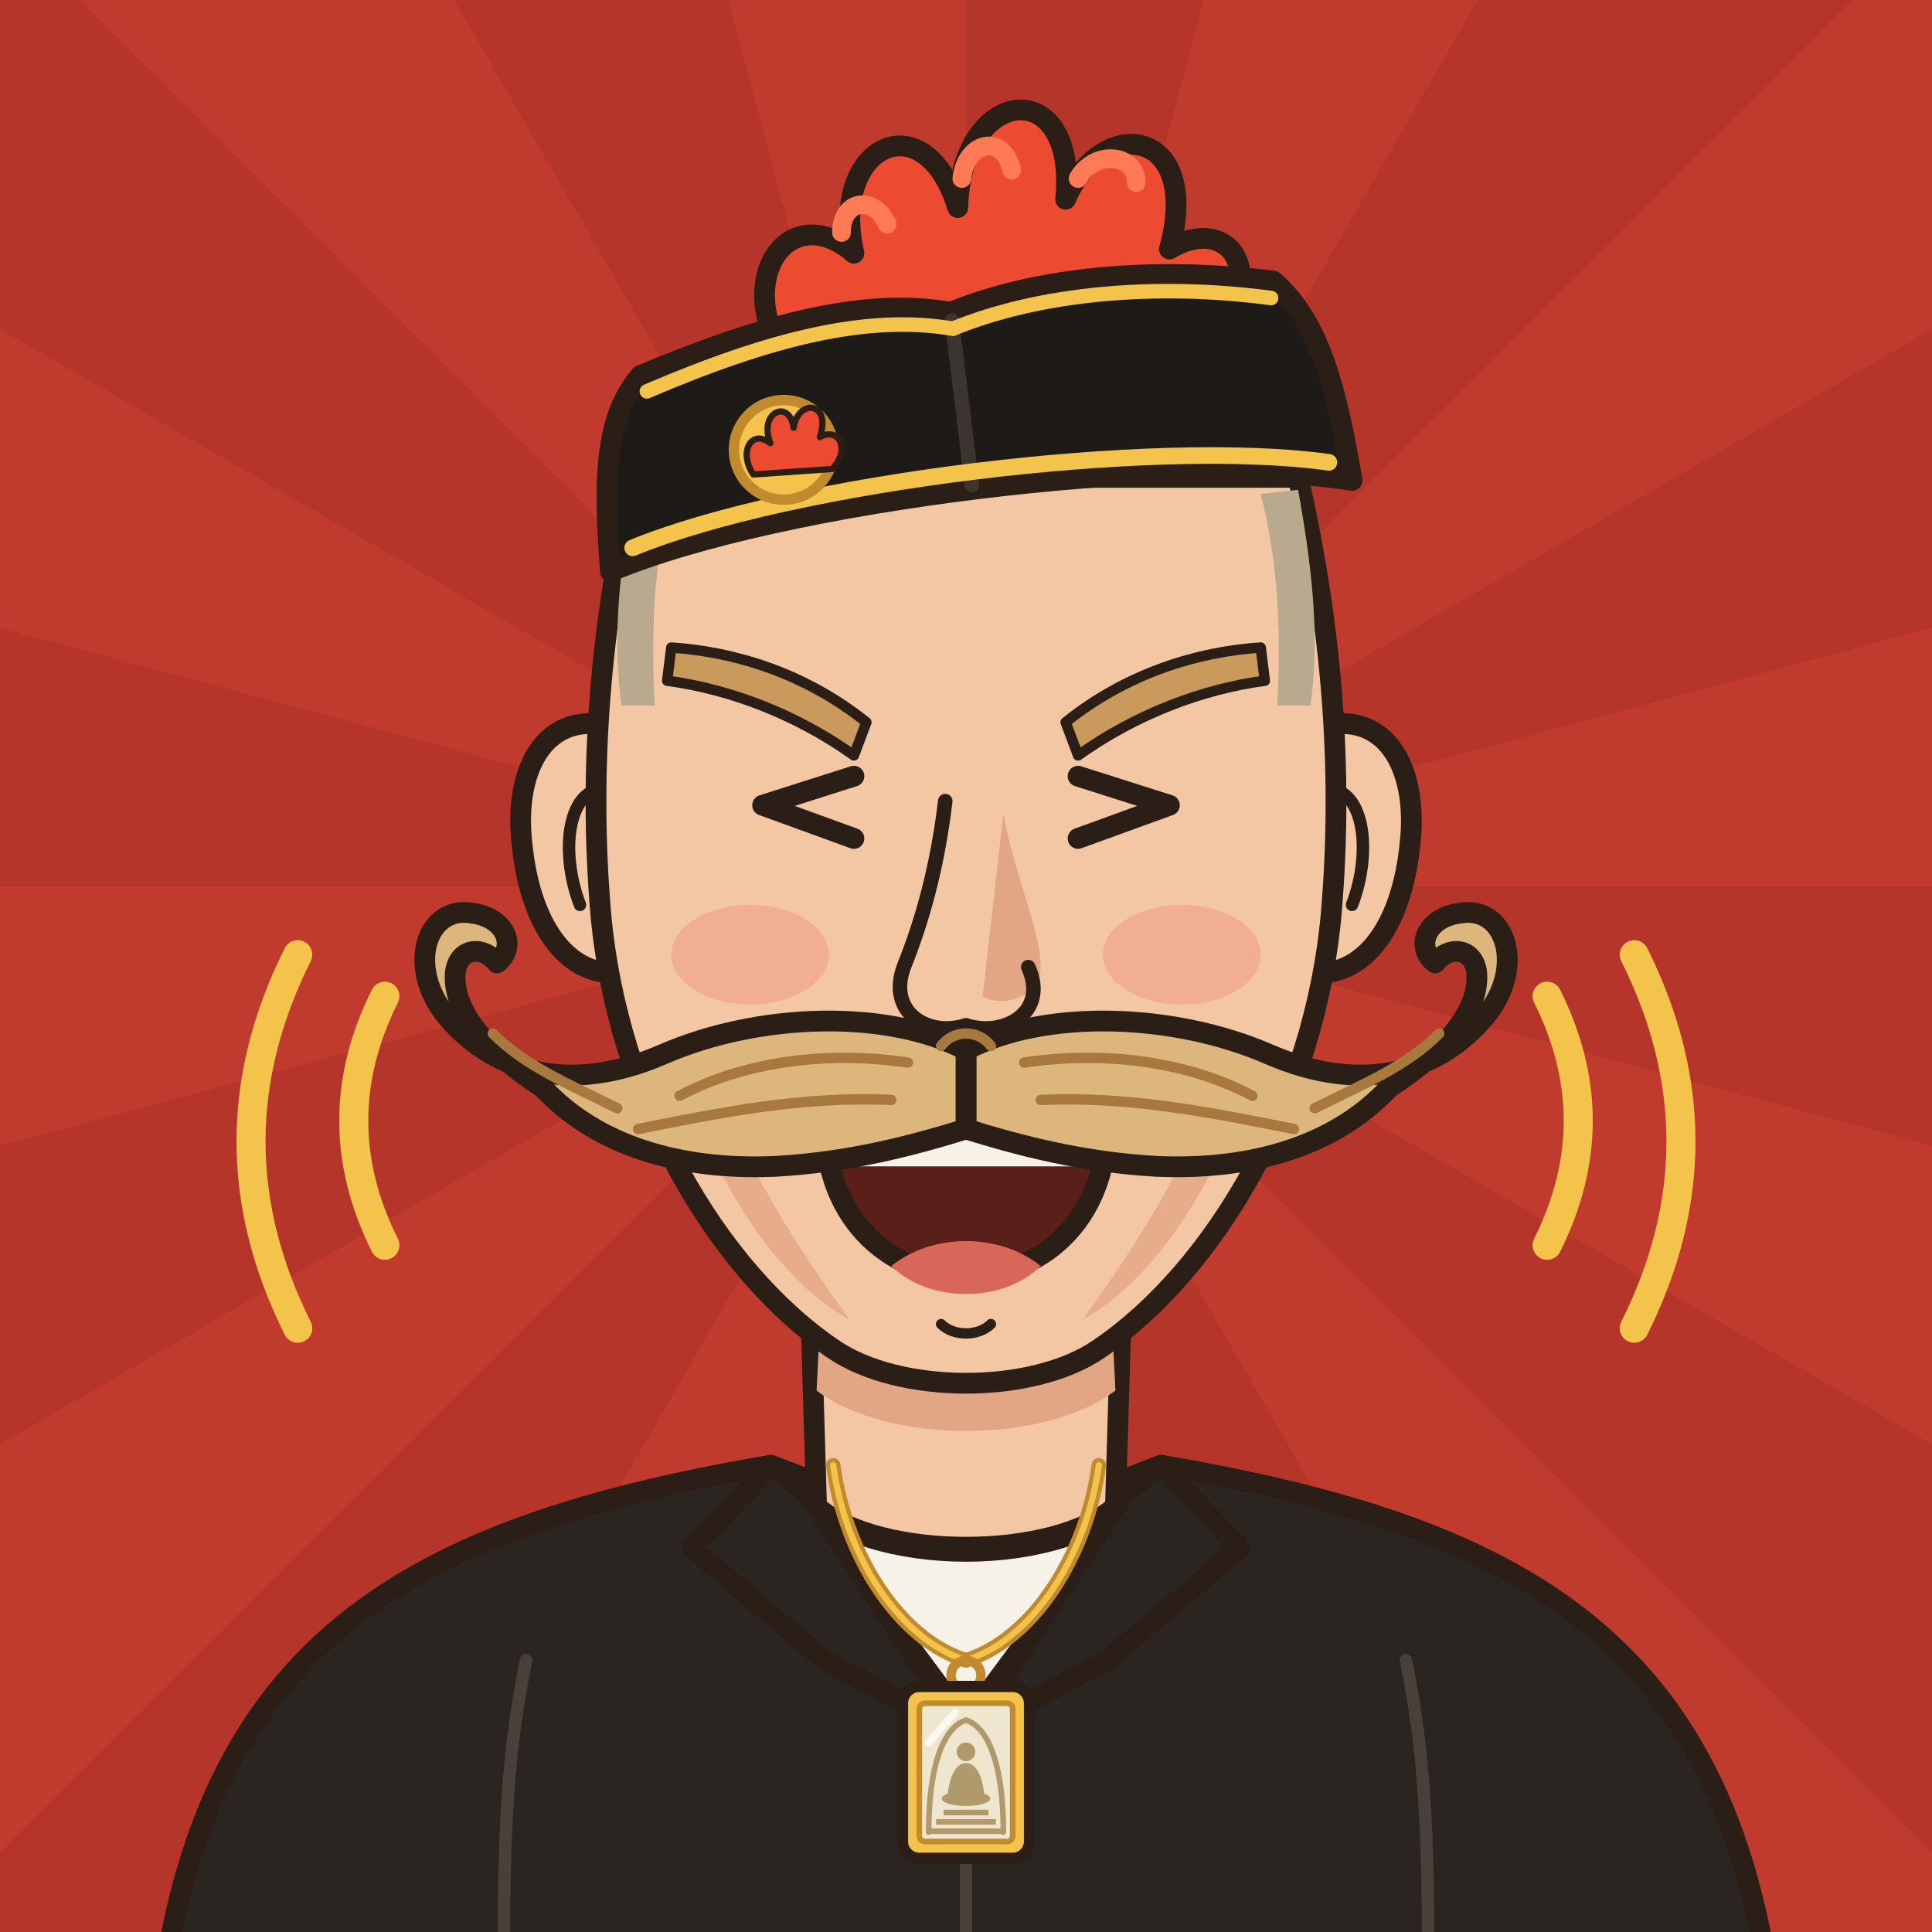
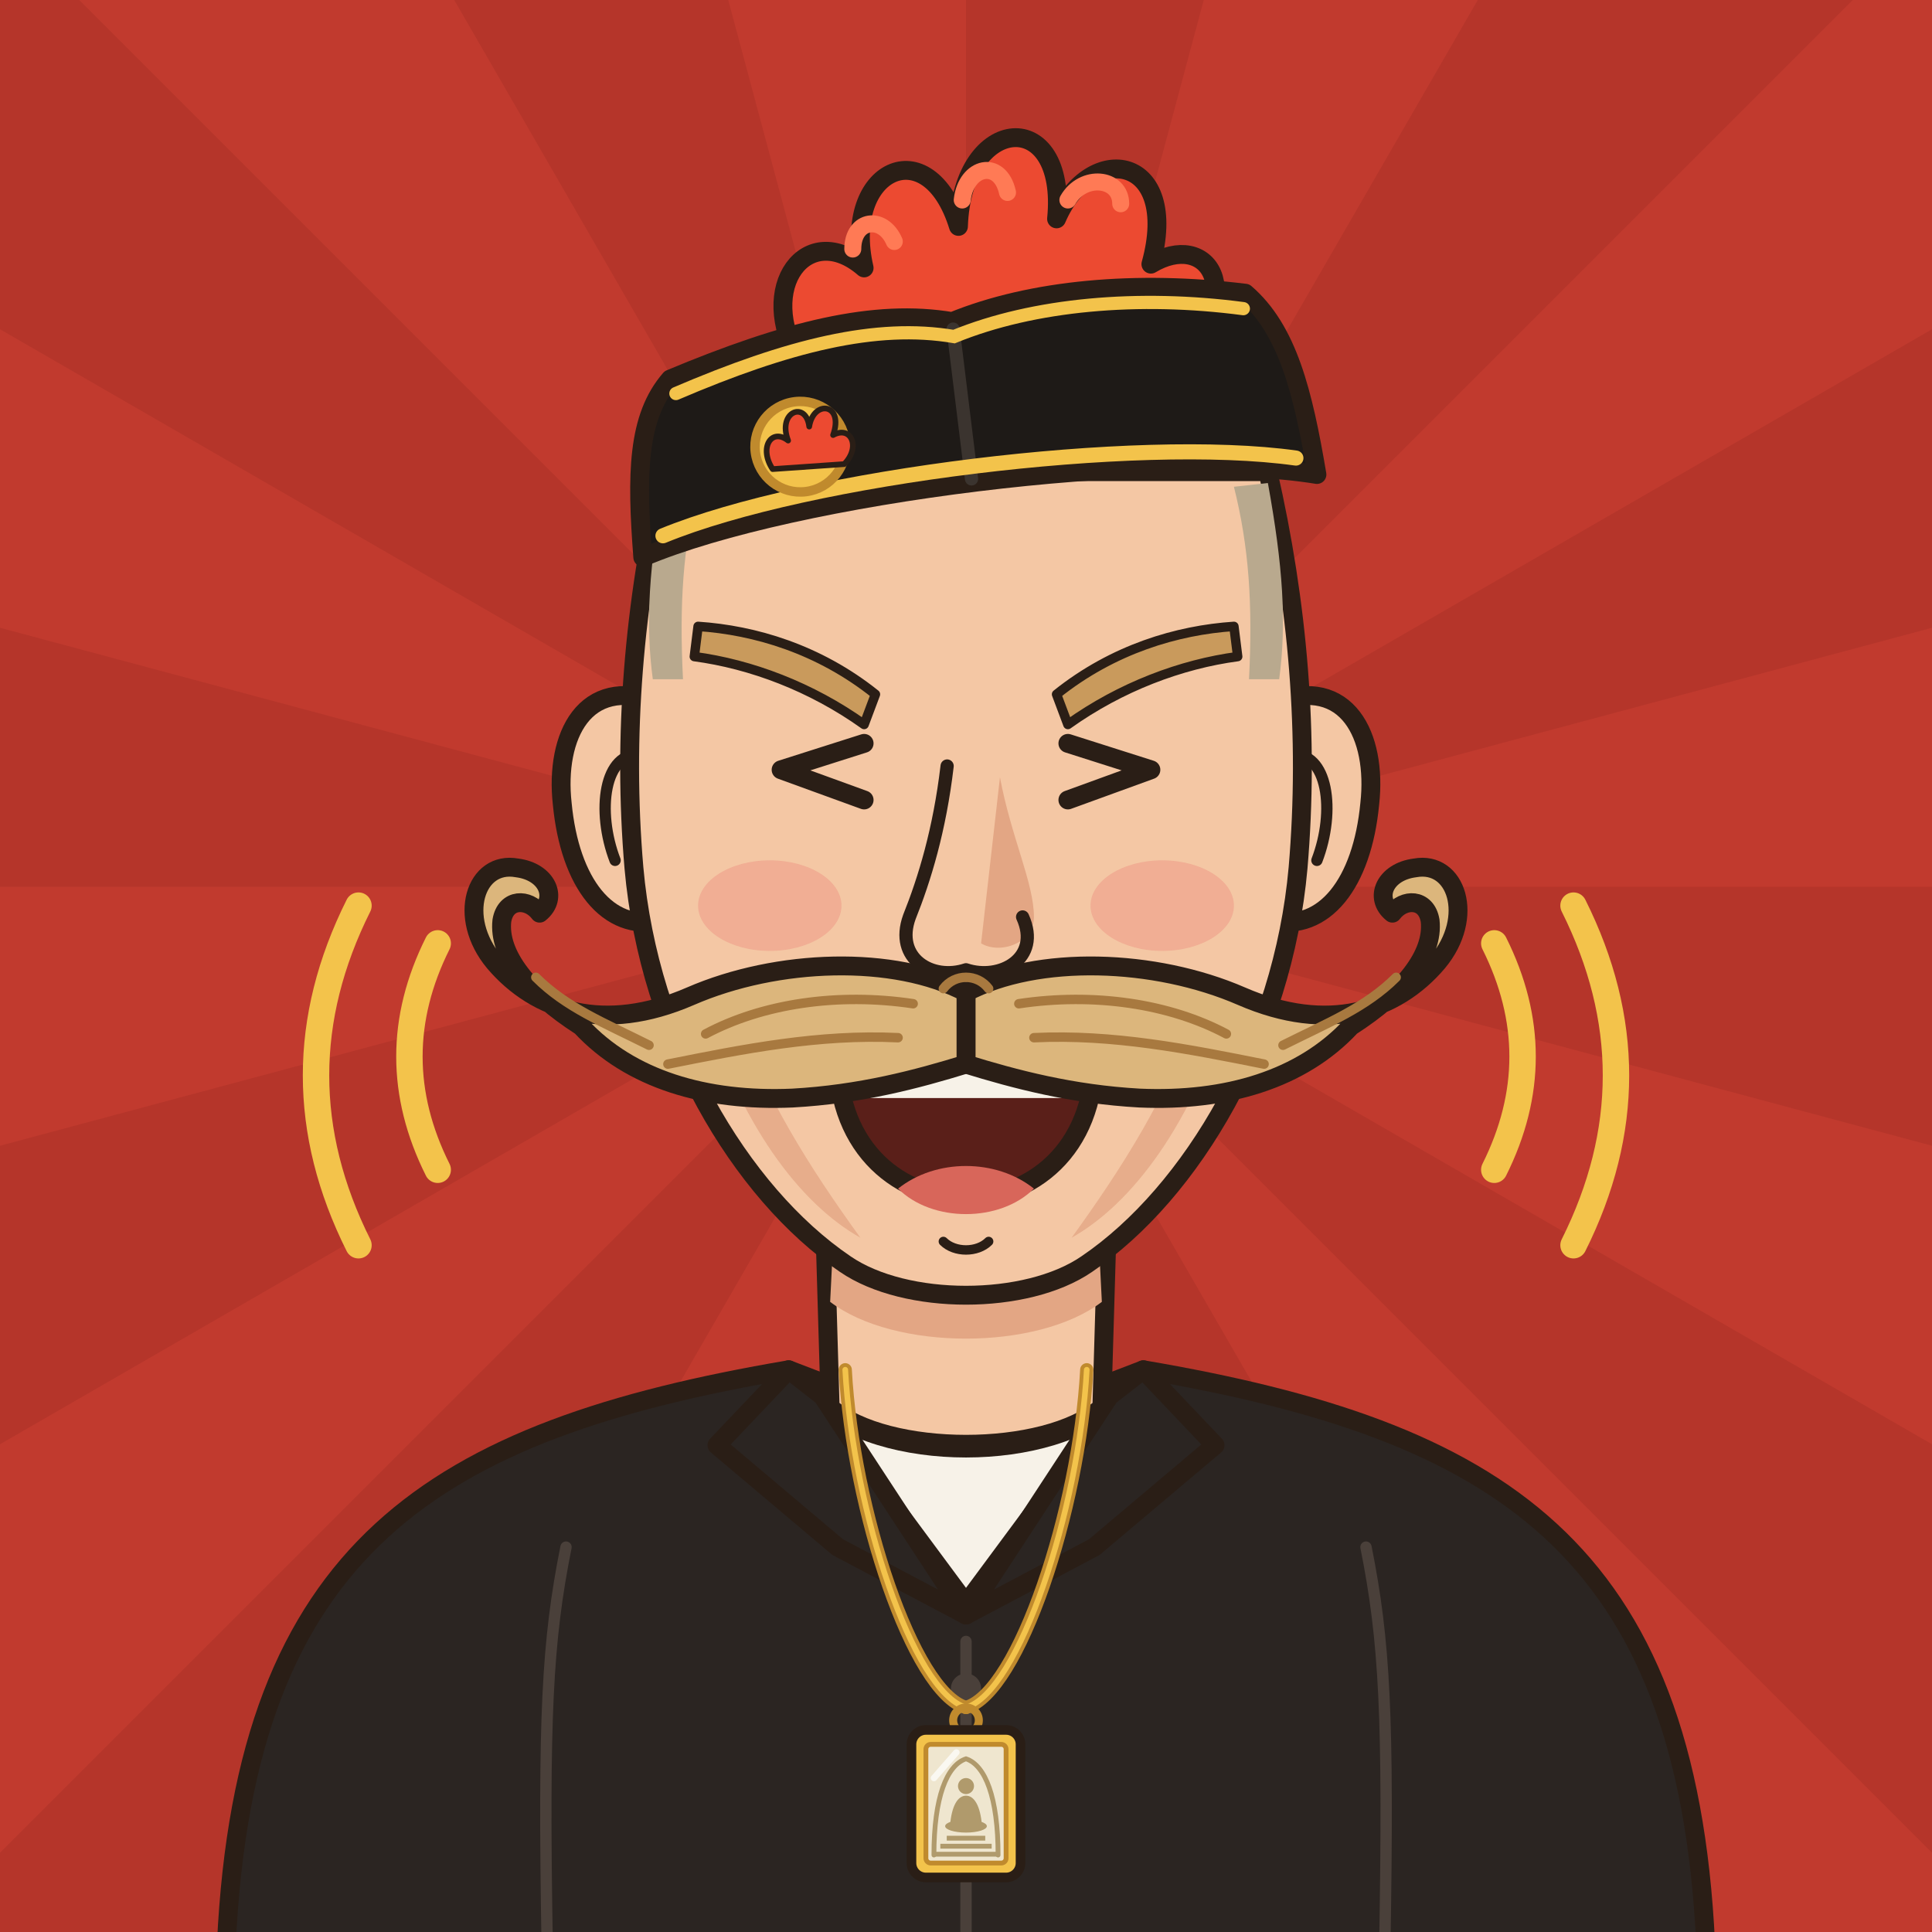
<svg xmlns="http://www.w3.org/2000/svg" viewBox="0 0 1024 1024" role="img" aria-label="ไก่ชน ขัน / Gai Chon, crowing">
  <rect width="1024" height="1024" fill="#c13a2e" />
  <g fill="#b5352a">
    <path d="M512 470 L1612 470 L1575 755 Z" />
    <path d="M512 470 L1465 1020 L1290 1248 Z" />
    <path d="M512 470 L1062 1423 L797 1533 Z" />
    <path d="M512 470 L512 1570 L227 1533 Z" />
    <path d="M512 470 L-38 1423 L-266 1248 Z" />
    <path d="M512 470 L-441 1020 L-551 755 Z" />
    <path d="M512 470 L-588 470 L-551 185 Z" />
    <path d="M512 470 L-441 -80 L-266 -308 Z" />
    <path d="M512 470 L-38 -483 L227 -593 Z" />
    <path d="M512 470 L512 -630 L797 -593 Z" />
    <path d="M512 470 L1062 -483 L1290 -308 Z" />
    <path d="M512 470 L1465 -80 L1575 185 Z" />
  </g>
-   <g transform="translate(512 440) scale(1.1) translate(-512 -500)">
+   <g transform="translate(512 420) scale(1.0) translate(-512 -500)">
    <path d="M120 1110 C130 900 230 838 418 806 L512 842 L606 806 C794 838 894 900 904 1110 Z" fill="#2b2522" stroke="#2a1e16" stroke-width="10" stroke-linejoin="round" />
    <path d="M436 690 L440 826 C470 852 554 852 584 826 L588 690 Z" fill="#f4c7a4" stroke="#2a1e16" stroke-width="10" stroke-linejoin="round" />
    <path d="M442 730 C480 772 544 772 582 730 L584 770 C550 796 474 796 440 770 Z" fill="#e3a684" />
    <path d="M432 822 C466 856 558 856 592 822 L512 930 Z" fill="#f7f2e8" stroke="#2a1e16" stroke-width="10" stroke-linejoin="round" />
    <path d="M418 806 L380 846 L444 900 L512 936 L436 820 Z" fill="#2b2522" stroke="#2a1e16" stroke-width="10" stroke-linejoin="round" />
    <path d="M606 806 L644 846 L580 900 L512 936 L588 820 Z" fill="#2b2522" stroke="#2a1e16" stroke-width="10" stroke-linejoin="round" />
    <g stroke="#4a403a" stroke-width="6" fill="none" stroke-linecap="round">
      <path d="M512 950 L512 1110" />
      <path d="M300 900 C290 950 288 990 290 1110" />
      <path d="M724 900 C734 950 736 990 734 1110" />
    </g>
    <circle cx="512" cy="975" r="8" fill="#4a403a" />
-     <path d="M448 806 C454 850 480 890 512 900" fill="none" stroke="#c08a2d" stroke-width="7" stroke-linejoin="round" stroke-linecap="round" />
+     <path d="M448 806 C452 880 484 977 512 985" fill="none" stroke="#c08a2d" stroke-width="7" stroke-linejoin="round" stroke-linecap="round" />
    <g transform="translate(1024 0) scale(-1 1)">
-       <path d="M448 806 C454 850 480 890 512 900" fill="none" stroke="#c08a2d" stroke-width="7" stroke-linejoin="round" stroke-linecap="round" />
+       <path d="M448 806 C452 880 484 977 512 985" fill="none" stroke="#c08a2d" stroke-width="7" stroke-linejoin="round" stroke-linecap="round" />
    </g>
-     <path d="M448 806 C454 850 480 890 512 900" fill="none" stroke="#f3c34b" stroke-width="3" stroke-linejoin="round" stroke-linecap="round" />
+     <path d="M448 806 C452 880 484 977 512 985" fill="none" stroke="#f3c34b" stroke-width="3" stroke-linejoin="round" stroke-linecap="round" />
    <g transform="translate(1024 0) scale(-1 1)">
-       <path d="M448 806 C454 850 480 890 512 900" fill="none" stroke="#f3c34b" stroke-width="3" stroke-linejoin="round" stroke-linecap="round" />
+       <path d="M448 806 C452 880 484 977 512 985" fill="none" stroke="#f3c34b" stroke-width="3" stroke-linejoin="round" stroke-linecap="round" />
    </g>
-     <g transform="translate(512 900) scale(0.9) translate(-512 -856)">
+     <g transform="translate(512 985) scale(0.85) translate(-512 -856)">
      <circle cx="512" cy="864" r="8" fill="none" stroke="#c08a2d" stroke-width="5" />
      <rect x="478" y="870" width="68" height="92" rx="9" fill="#f3c34b" stroke="#2a1e16" stroke-width="6" />
      <rect x="487" y="879" width="50" height="74" rx="3" fill="#efe6cf" stroke="#c08a2d" stroke-width="3" />
      <path d="M492 948 C492 912 500 892 512 888 C524 892 532 912 532 948" fill="none" stroke="#b09a6c" stroke-width="3" stroke-linecap="round" />
      <circle cx="512" cy="905" r="5" fill="#b09a6c" />
      <path d="M502 930 C503 917 507 911 512 911 C517 911 521 917 522 930 Z" fill="#b09a6c" />
      <ellipse cx="512" cy="930" rx="13" ry="4" fill="#b09a6c" />
      <g fill="#b09a6c">
        <rect x="500" y="936" width="24" height="3" />
        <rect x="496" y="941" width="32" height="3" />
        <rect x="492" y="946" width="40" height="3" />
      </g>
      <path d="M492 900 L506 884" stroke="#fff" stroke-width="4" stroke-linecap="round" opacity=".7" />
    </g>
    <path d="M676 452 C714 438 730 470 726 506 C722 548 702 574 674 568 Z" fill="#f4c7a4" stroke="#2a1e16" stroke-width="10" stroke-linejoin="round" stroke-linecap="round" />
    <g transform="translate(1024 0) scale(-1 1)">
      <path d="M676 452 C714 438 730 470 726 506 C722 548 702 574 674 568 Z" fill="#f4c7a4" stroke="#2a1e16" stroke-width="10" stroke-linejoin="round" stroke-linecap="round" />
    </g>
    <path d="M684 480 C704 478 708 510 698 536" fill="none" stroke="#2a1e16" stroke-width="6" stroke-linejoin="round" stroke-linecap="round" />
    <g transform="translate(1024 0) scale(-1 1)">
      <path d="M684 480 C704 478 708 510 698 536" fill="none" stroke="#2a1e16" stroke-width="6" stroke-linejoin="round" stroke-linecap="round" />
    </g>
    <path d="M352 330 C336 400 330 470 336 540 C344 630 392 712 448 750 C480 772 544 772 576 750 C632 712 680 630 688 540 C694 470 688 400 672 330 Z" fill="#f4c7a4" stroke="#2a1e16" stroke-width="10" stroke-linejoin="round" />
    <path d="M672 336 C680 380 682 410 678 440 L662 440 C664 400 662 370 654 338 Z" fill="#b9a98e" stroke="#2a1e16" stroke-width="0" stroke-linejoin="round" stroke-linecap="round" />
    <g transform="translate(1024 0) scale(-1 1)">
      <path d="M672 336 C680 380 682 410 678 440 L662 440 C664 400 662 370 654 338 Z" fill="#b9a98e" stroke="#2a1e16" stroke-width="0" stroke-linejoin="round" stroke-linecap="round" />
    </g>
    <path d="M372 610 C392 676 424 718 456 736 C430 700 404 660 388 612 Z" fill="#e3a684" opacity=".8" />
    <path d="M652 610 C632 676 600 718 568 736 C594 700 620 660 636 612 Z" fill="#e3a684" opacity=".8" />
    <path d="M500 738 C506 744 518 744 524 738" fill="none" stroke="#2a1e16" stroke-width="5" stroke-linecap="round" />
    <ellipse cx="408" cy="560" rx="38" ry="24" fill="#ee9c88" opacity=".6" />
    <ellipse cx="616" cy="560" rx="38" ry="24" fill="#ee9c88" opacity=".6" />
    <path d="M560 448 C590 424 624 414 654 412 L656 428 C626 432 594 444 566 464 Z" fill="#c99a5c" stroke="#2a1e16" stroke-width="5" stroke-linejoin="round" stroke-linecap="round" />
    <g transform="translate(1024 0) scale(-1 1)">
      <path d="M560 448 C590 424 624 414 654 412 L656 428 C626 432 594 444 566 464 Z" fill="#c99a5c" stroke="#2a1e16" stroke-width="5" stroke-linejoin="round" stroke-linecap="round" />
    </g>
    <path d="M566 474 L610 488 L566 504" fill="none" stroke="#2a1e16" stroke-width="10" stroke-linejoin="round" stroke-linecap="round" />
    <g transform="translate(1024 0) scale(-1 1)">
      <path d="M566 474 L610 488 L566 504" fill="none" stroke="#2a1e16" stroke-width="10" stroke-linejoin="round" stroke-linecap="round" />
    </g>
    <path d="M530 492 C536 524 548 548 548 566 C548 580 530 586 520 580" fill="#e3a684" stroke="none" />
    <path d="M502 486 C498 520 490 546 482 566 C474 588 494 600 512 594 C530 600 552 588 542 566" fill="none" stroke="#2a1e16" stroke-width="7" stroke-linecap="round" stroke-linejoin="round" />
    <path d="M444 640 C444 740 580 740 580 640 Z" fill="#5a1f19" stroke="#2a1e16" stroke-width="10" stroke-linejoin="round" />
    <path d="M476 710 C496 694 528 694 548 710 C530 728 494 728 476 710 Z" fill="#d8665a" />
    <path d="M454 646 L570 646 L566 662 L458 662 Z" fill="#f7f2e8" />
    <path d="M512 606 C550 586 612 588 658 608 C704 628 740 616 762 590 C782 566 772 536 750 540 C734 542 728 556 738 564 C744 556 756 556 758 568 C760 586 744 606 716 624 C690 652 650 664 604 662 C568 660 538 652 512 644 Z" fill="#dcb67c" stroke="#2a1e16" stroke-width="10" stroke-linejoin="round" stroke-linecap="round" />
    <g transform="translate(1024 0) scale(-1 1)">
      <path d="M512 606 C550 586 612 588 658 608 C704 628 740 616 762 590 C782 566 772 536 750 540 C734 542 728 556 738 564 C744 556 756 556 758 568 C760 586 744 606 716 624 C690 652 650 664 604 662 C568 660 538 652 512 644 Z" fill="#dcb67c" stroke="#2a1e16" stroke-width="10" stroke-linejoin="round" stroke-linecap="round" />
    </g>
    <path d="M540 612 C580 606 620 612 650 628 M548 630 C590 628 630 636 670 644 M680 634 C704 622 724 614 740 598" fill="none" stroke="#a8793f" stroke-width="5" stroke-linejoin="round" stroke-linecap="round" />
    <g transform="translate(1024 0) scale(-1 1)">
      <path d="M540 612 C580 606 620 612 650 628 M548 630 C590 628 630 636 670 644 M680 634 C704 622 724 614 740 598" fill="none" stroke="#a8793f" stroke-width="5" stroke-linejoin="round" stroke-linecap="round" />
    </g>
    <path d="M500 604 C506 596 518 596 524 604" fill="none" stroke="#a8793f" stroke-width="5" stroke-linecap="round" />
    <g transform="translate(0 36)">
      <path d="M424 236 C400 196 428 160 458 186 C446 134 492 112 508 164 C510 104 566 100 560 160 C578 118 626 126 610 184 C640 166 662 198 624 238 Z" fill="#ec4a31" stroke="#2a1e16" stroke-width="10" stroke-linejoin="round" />
      <path d="M452 176 C452 160 468 158 474 172 M510 150 C512 132 530 128 534 146 M566 150 C574 136 594 138 594 152" fill="none" stroke="#ff7a55" stroke-width="9" stroke-linecap="round" />
    </g>
    <g transform="rotate(-7 512 310)">
      <path d="M334 354 C336 310 340 280 360 262 C424 244 472 238 512 250 C556 238 612 240 668 254 C688 276 692 310 694 354 C612 330 418 330 334 354 Z" fill="#1e1a17" stroke="#2a1e16" stroke-width="10" stroke-linejoin="round" />
      <path d="M512 254 L512 334" stroke="#3b342f" stroke-width="7" stroke-linecap="round" />
      <path d="M362 270 C424 252 472 246 512 258 C556 246 612 248 666 262" fill="none" stroke="#f3c34b" stroke-width="7" stroke-linecap="round" />
      <path d="M346 344 C426 322 602 322 684 344" fill="none" stroke="#f3c34b" stroke-width="8" stroke-linecap="round" />
      <circle cx="424" cy="306" r="24" fill="#f3c34b" stroke="#c08a2d" stroke-width="5" />
      <path d="M408 316 C402 304 410 294 418 302 C414 286 430 282 430 296 C434 282 450 286 442 302 C452 298 456 310 446 318 Z" fill="#ec4a31" stroke="#2a1e16" stroke-width="3" stroke-linejoin="round" />
    </g>
    <g stroke="#f3c34b" stroke-width="14" stroke-linecap="round" fill="none">
      <path d="M232 580 C212 620 212 660 232 700" />
      <path d="M190 560 C160 620 160 680 190 740" />
      <path d="M792 580 C812 620 812 660 792 700" />
      <path d="M834 560 C864 620 864 680 834 740" />
    </g>
  </g>
</svg>
